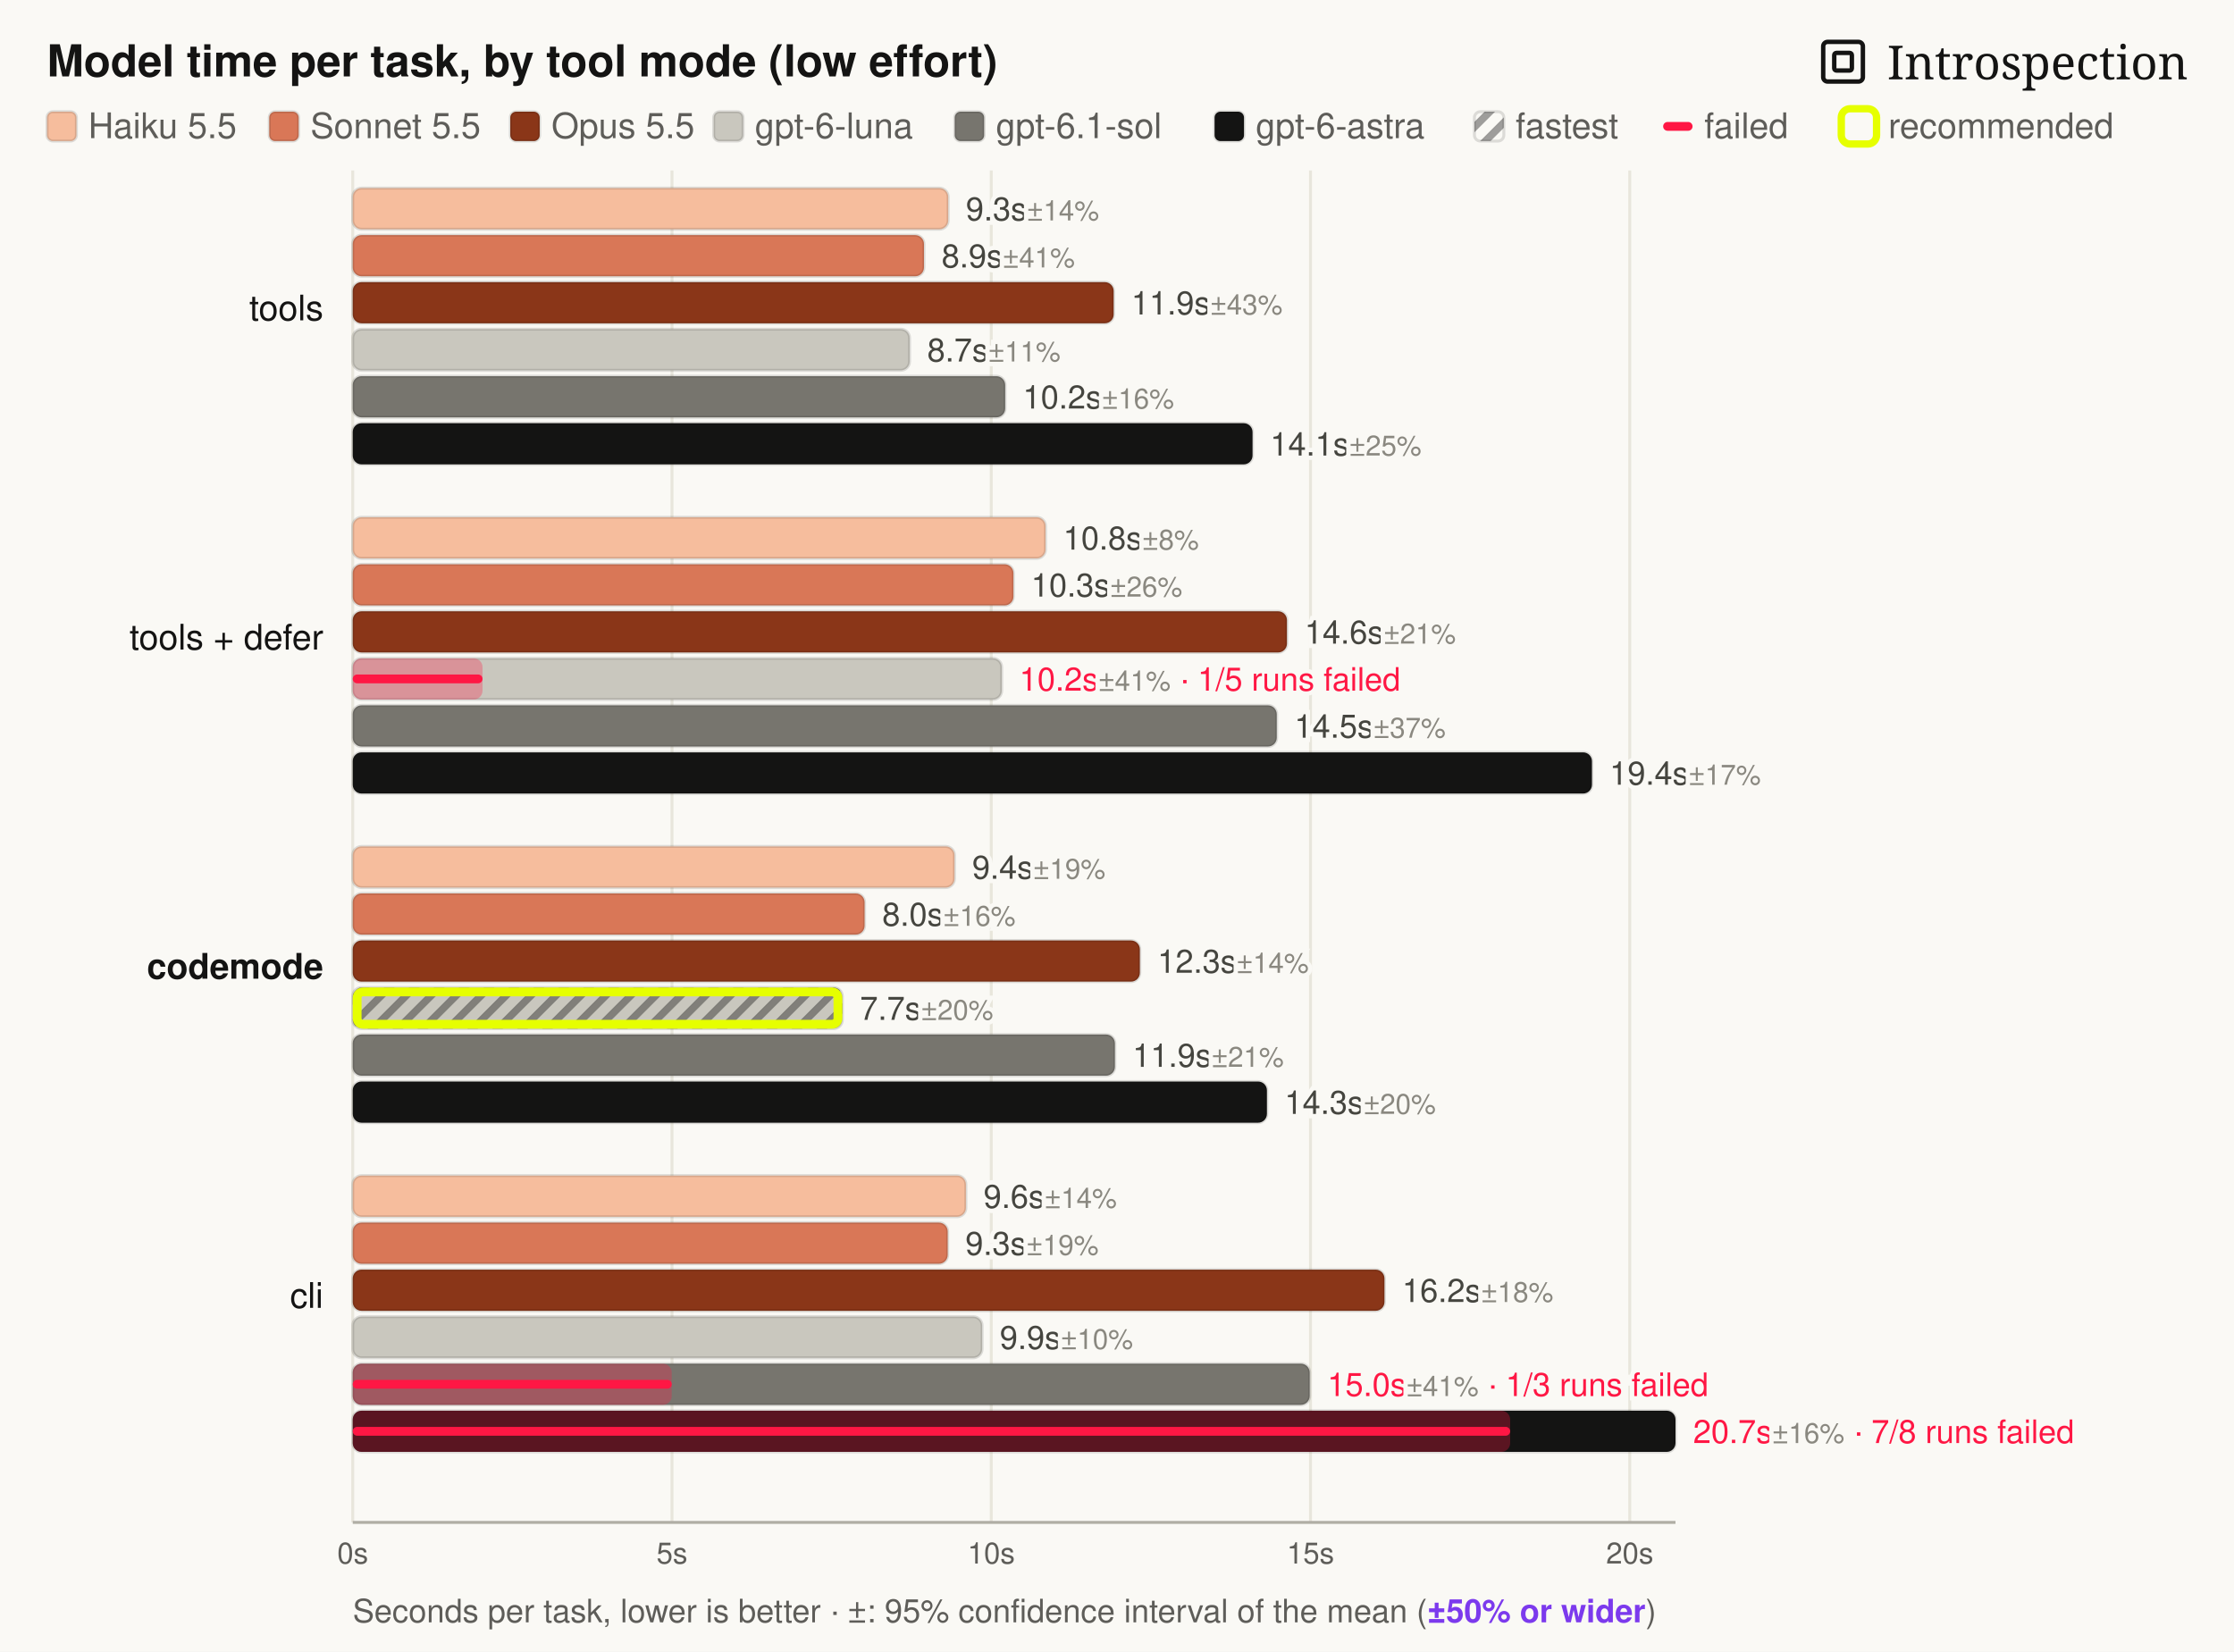
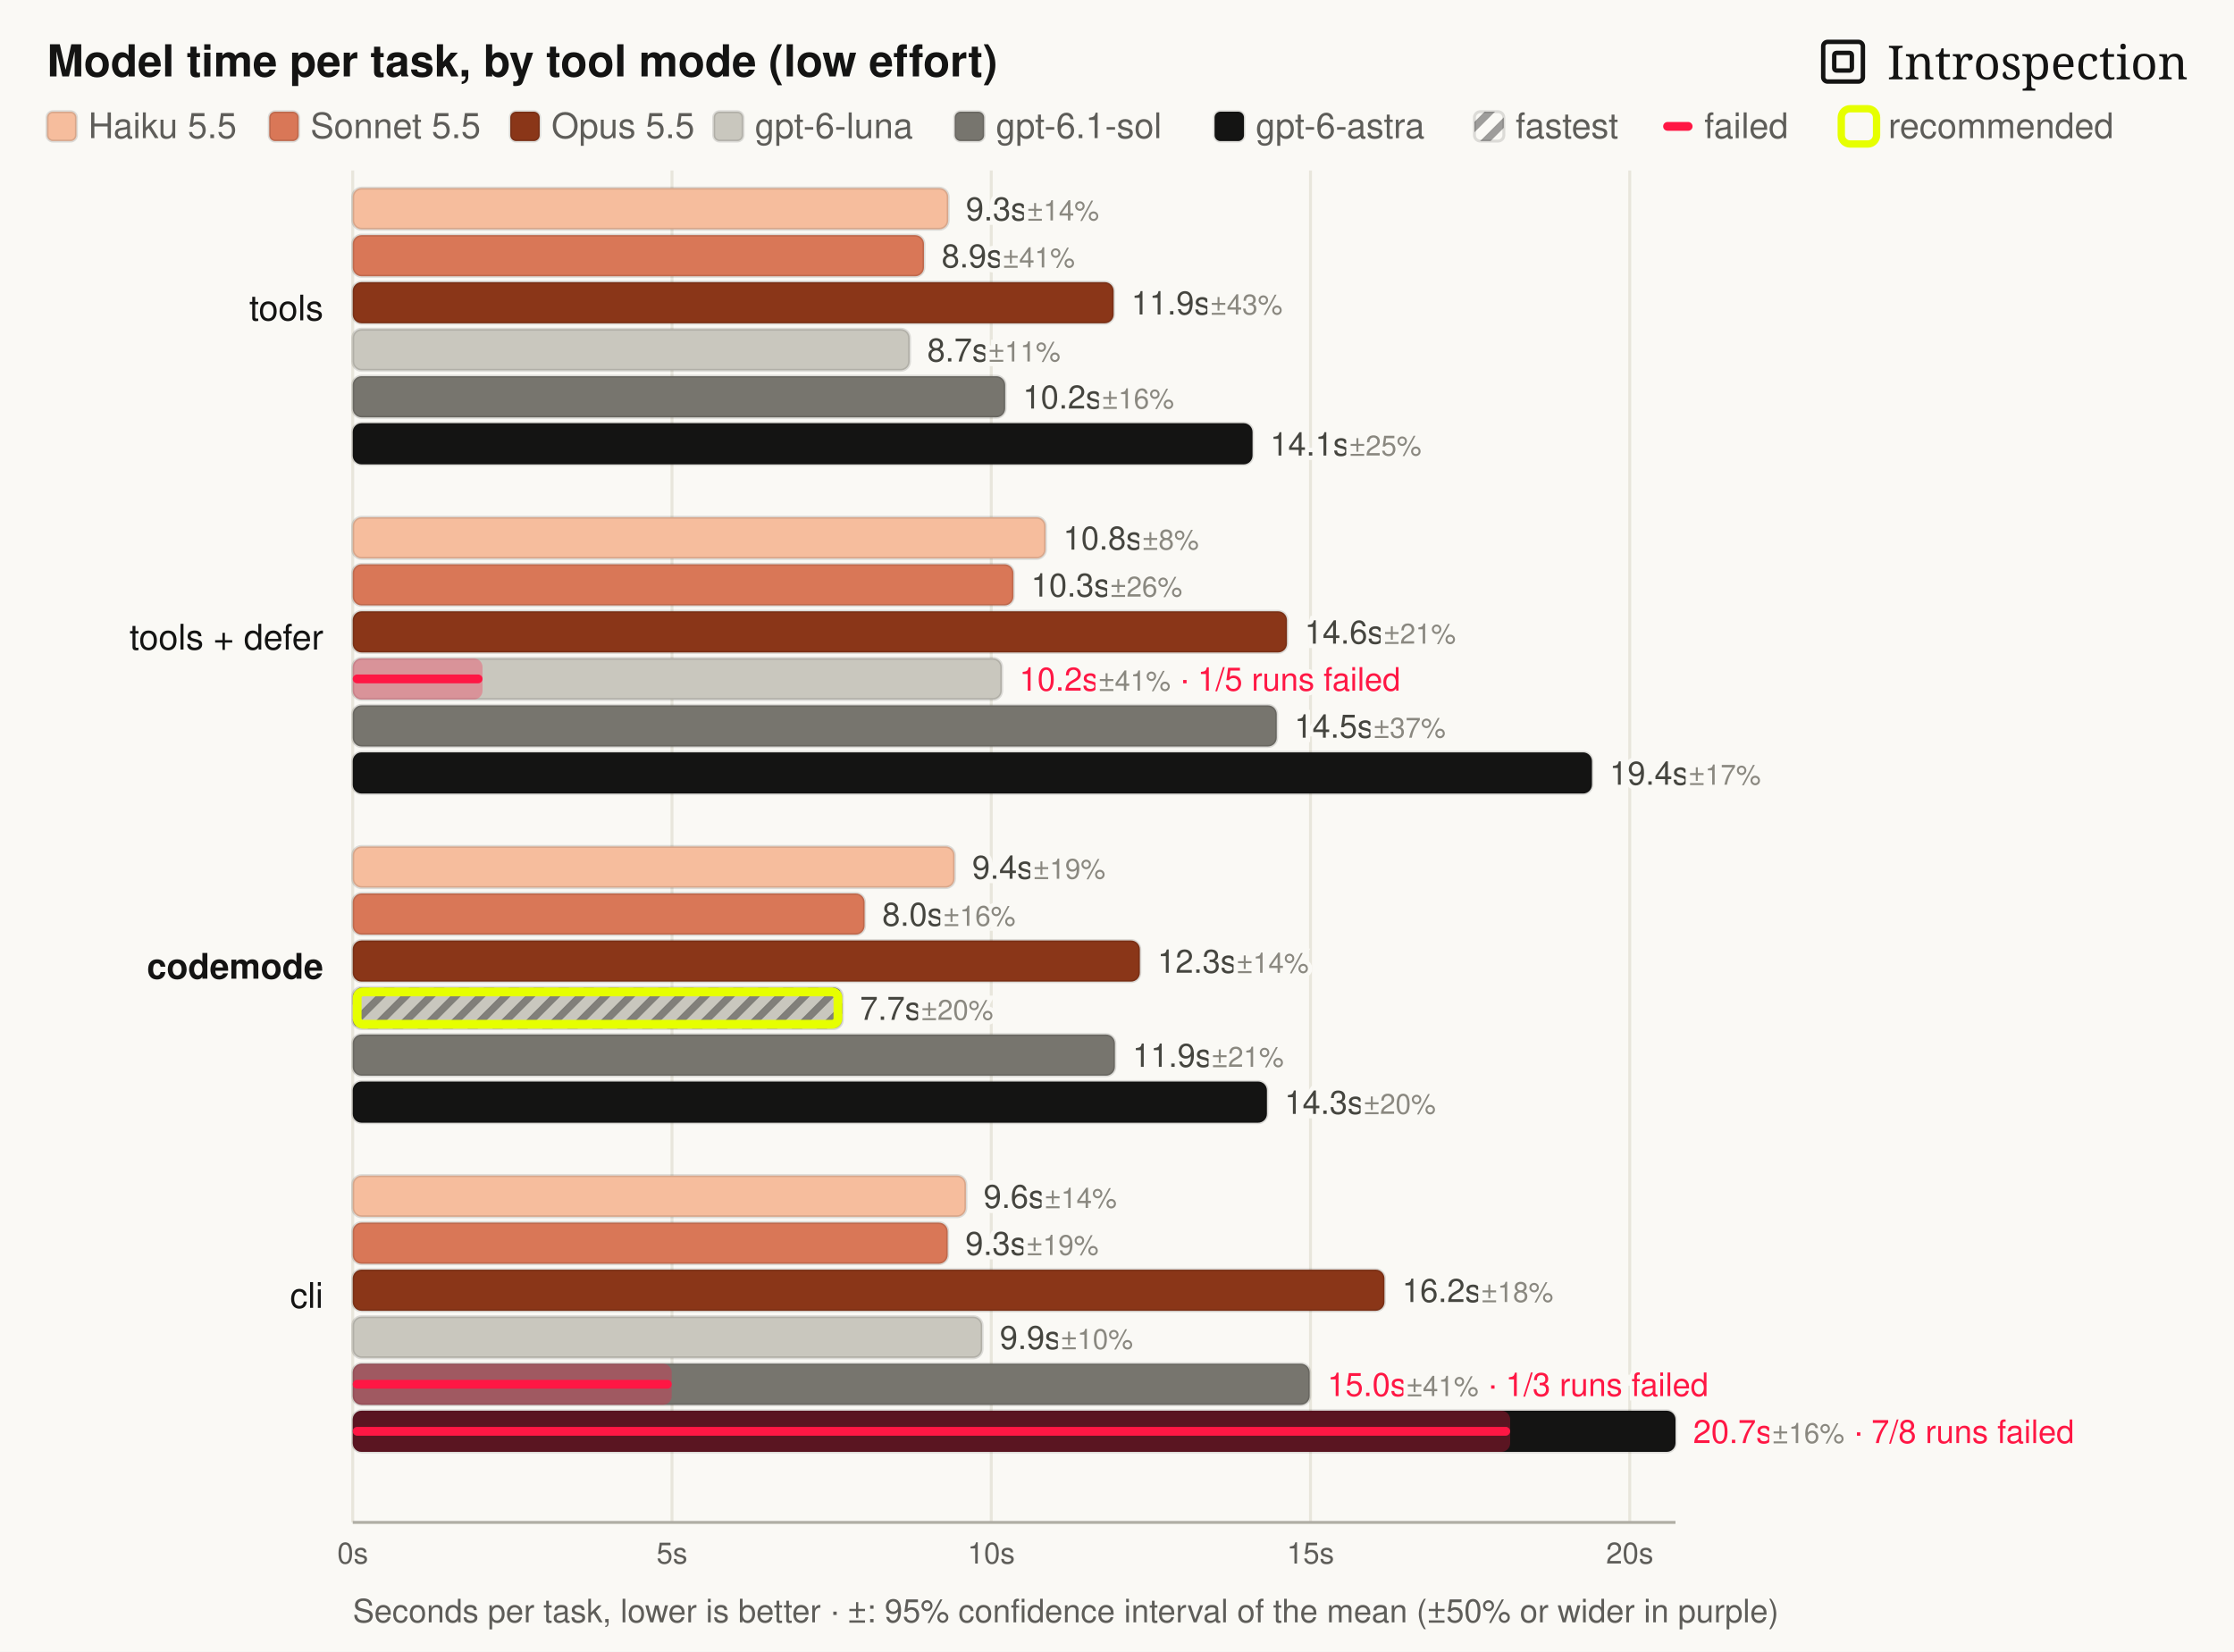
<svg xmlns="http://www.w3.org/2000/svg" width="760" height="562" viewBox="0 0 760 562" font-family="-apple-system, Segoe UI, Helvetica, Arial, sans-serif">
  <defs>
    <pattern id="win-light" patternUnits="userSpaceOnUse" width="6" height="6" patternTransform="rotate(45)">
      <rect width="2.5" height="6" fill="#141413" opacity="0.4" />
    </pattern>
    <pattern id="win-dark" patternUnits="userSpaceOnUse" width="6" height="6" patternTransform="rotate(45)">
      <rect width="2.5" height="6" fill="#ffffff" opacity="0.6" />
    </pattern>
  </defs>
  <rect width="760" height="562" fill="#faf9f5" />
  <text x="16" y="26" font-size="15" font-weight="600" fill="#141413">Model time per task, by tool mode (low effort)</text>
  <g transform="translate(618 12) scale(0.75)" fill="none" stroke="#141413" stroke-width="2" stroke-linecap="round" stroke-linejoin="round">
    <rect x="3" y="3" width="18" height="18" rx="2" />
    <rect x="8" y="8" width="8" height="8" rx="1" />
  </g>
  <text x="642" y="27" font-size="16" font-family="Georgia, serif" fill="#141413">Introspection</text>
  <rect x="16" y="38" width="10" height="10" rx="2" fill="#f6bd9d" stroke="#0000001f" />
  <text x="30" y="47" font-size="12" fill="#5e5d59">Haiku 5.5</text>
  <rect x="91.6" y="38" width="10" height="10" rx="2" fill="#d97757" stroke="#0000001f" />
  <text x="105.6" y="47" font-size="12" fill="#5e5d59">Sonnet 5.5</text>
  <rect x="173.6" y="38" width="10" height="10" rx="2" fill="#8a3618" stroke="#0000001f" />
  <text x="187.6" y="47" font-size="12" fill="#5e5d59">Opus 5.5</text>
  <rect x="242.8" y="38" width="10" height="10" rx="2" fill="#c9c7be" stroke="#0000001f" />
  <text x="256.8" y="47" font-size="12" fill="#5e5d59">gpt-6-luna</text>
  <rect x="324.8" y="38" width="10" height="10" rx="2" fill="#77756e" stroke="#0000001f" />
  <text x="338.8" y="47" font-size="12" fill="#5e5d59">gpt-6.1-sol</text>
  <rect x="413.2" y="38" width="10" height="10" rx="2" fill="#141413" stroke="#0000001f" />
  <text x="427.2" y="47" font-size="12" fill="#5e5d59">gpt-6-astra</text>
  <rect x="501.6" y="38" width="10" height="10" rx="2" fill="url(#win-light)" stroke="#0000001f" />
  <text x="515.6" y="47" font-size="12" fill="#5e5d59">fastest</text>
  <rect x="565.8" y="41.5" width="10" height="3" rx="1.5" fill="#ff1744" />
  <text x="579.8" y="47" font-size="12" fill="#5e5d59">failed</text>
  <rect x="626.4" y="37" width="12" height="12" rx="3" fill="none" stroke="#e6ff00" stroke-width="2.5" />
  <text x="642.4" y="47" font-size="12" fill="#5e5d59">recommended</text>
  <line x1="120" y1="58" x2="120" y2="518" stroke="#e8e6dc" />
  <text x="120" y="532" font-size="10" text-anchor="middle" fill="#5e5d59">0s</text>
  <line x1="228.61" y1="58" x2="228.61" y2="518" stroke="#e8e6dc" />
  <text x="228.61" y="532" font-size="10" text-anchor="middle" fill="#5e5d59">5s</text>
  <line x1="337.219" y1="58" x2="337.219" y2="518" stroke="#e8e6dc" />
  <text x="337.219" y="532" font-size="10" text-anchor="middle" fill="#5e5d59">10s</text>
  <line x1="445.829" y1="58" x2="445.829" y2="518" stroke="#e8e6dc" />
  <text x="445.829" y="532" font-size="10" text-anchor="middle" fill="#5e5d59">15s</text>
  <line x1="554.439" y1="58" x2="554.439" y2="518" stroke="#e8e6dc" />
  <text x="554.439" y="532" font-size="10" text-anchor="middle" fill="#5e5d59">20s</text>
  <line x1="120" y1="518" x2="570" y2="518" stroke="#b0aea5" />
  <text x="110" y="109" font-size="12" text-anchor="end" fill="#141413" font-weight="400">tools</text>
  <rect x="120" y="64" width="202.575" height="14" rx="3" fill="#f6bd9d" stroke="#0000001f" data-href="https://artificialanalysis.ai/models/claude-haiku-5-5" />
  <text x="328.575" y="75" font-size="11" stroke="#faf9f5" stroke-width="3" paint-order="stroke" fill="#45453f">9.3s<tspan font-size="9.5" fill="#8a8880"> ±14%</tspan>
  </text>
  <rect x="120" y="80" width="194.332" height="14" rx="3" fill="#d97757" stroke="#0000001f" data-href="https://artificialanalysis.ai/models/claude-sonnet-5-5" />
  <text x="320.332" y="91" font-size="11" stroke="#faf9f5" stroke-width="3" paint-order="stroke" fill="#45453f">8.9s<tspan font-size="9.5" fill="#8a8880"> ±41%</tspan>
  </text>
  <rect x="120" y="96" width="258.86" height="14" rx="3" fill="#8a3618" stroke="#0000001f" data-href="https://artificialanalysis.ai/models/claude-opus-5-5" />
  <text x="384.86" y="107" font-size="11" stroke="#faf9f5" stroke-width="3" paint-order="stroke" fill="#45453f">11.9s<tspan font-size="9.5" fill="#8a8880"> ±43%</tspan>
  </text>
  <rect x="120" y="112" width="189.437" height="14" rx="3" fill="#c9c7be" stroke="#0000001f" data-href="https://artificialanalysis.ai/models/gpt-6-luna" />
  <text x="315.437" y="123" font-size="11" stroke="#faf9f5" stroke-width="3" paint-order="stroke" fill="#45453f">8.7s<tspan font-size="9.5" fill="#8a8880"> ±11%</tspan>
  </text>
  <rect x="120" y="128" width="221.955" height="14" rx="3" fill="#77756e" stroke="#0000001f" data-href="https://artificialanalysis.ai/models/gpt-6-1-sol" />
  <text x="347.955" y="139" font-size="11" stroke="#faf9f5" stroke-width="3" paint-order="stroke" fill="#45453f">10.2s<tspan font-size="9.5" fill="#8a8880"> ±16%</tspan>
  </text>
  <rect x="120" y="144" width="306.106" height="14" rx="3" fill="#141413" stroke="#0000001f" data-href="https://artificialanalysis.ai/models/gpt-6-astra" />
  <text x="432.106" y="155" font-size="11" stroke="#faf9f5" stroke-width="3" paint-order="stroke" fill="#45453f">14.1s<tspan font-size="9.5" fill="#8a8880"> ±25%</tspan>
  </text>
  <text x="110" y="221" font-size="12" text-anchor="end" fill="#141413" font-weight="400">tools + defer</text>
  <rect x="120" y="176" width="235.679" height="14" rx="3" fill="#f6bd9d" stroke="#0000001f" data-href="https://artificialanalysis.ai/models/claude-haiku-5-5" />
  <text x="361.679" y="187" font-size="11" stroke="#faf9f5" stroke-width="3" paint-order="stroke" fill="#45453f">10.8s<tspan font-size="9.5" fill="#8a8880"> ±8%</tspan>
  </text>
  <rect x="120" y="192" width="224.764" height="14" rx="3" fill="#d97757" stroke="#0000001f" data-href="https://artificialanalysis.ai/models/claude-sonnet-5-5" />
  <text x="350.764" y="203" font-size="11" stroke="#faf9f5" stroke-width="3" paint-order="stroke" fill="#45453f">10.3s<tspan font-size="9.5" fill="#8a8880"> ±26%</tspan>
  </text>
  <rect x="120" y="208" width="317.814" height="14" rx="3" fill="#8a3618" stroke="#0000001f" data-href="https://artificialanalysis.ai/models/claude-opus-5-5" />
  <text x="443.814" y="219" font-size="11" stroke="#faf9f5" stroke-width="3" paint-order="stroke" fill="#45453f">14.6s<tspan font-size="9.5" fill="#8a8880"> ±21%</tspan>
  </text>
  <rect x="120" y="224" width="220.786" height="14" rx="3" fill="#c9c7be" stroke="#0000001f" data-href="https://artificialanalysis.ai/models/gpt-6-luna" />
  <rect x="120" y="224" width="44.157" height="14" rx="3" fill="#ff1744" opacity="0.3" pointer-events="none" />
  <rect x="120" y="229.5" width="44.157" height="3" rx="1.5" fill="#ff1744" pointer-events="none" />
  <text x="346.786" y="235" font-size="11" stroke="#faf9f5" stroke-width="3" paint-order="stroke" fill="#ff1744">10.2s<tspan font-size="9.5" fill="#8a8880"> ±41%</tspan> · 1/5 runs failed</text>
  <rect x="120" y="240" width="314.346" height="14" rx="3" fill="#77756e" stroke="#0000001f" data-href="https://artificialanalysis.ai/models/gpt-6-1-sol" />
  <text x="440.346" y="251" font-size="11" stroke="#faf9f5" stroke-width="3" paint-order="stroke" fill="#45453f">14.5s<tspan font-size="9.5" fill="#8a8880"> ±37%</tspan>
  </text>
  <rect x="120" y="256" width="421.572" height="14" rx="3" fill="#141413" stroke="#0000001f" data-href="https://artificialanalysis.ai/models/gpt-6-astra" />
  <text x="547.572" y="267" font-size="11" stroke="#faf9f5" stroke-width="3" paint-order="stroke" fill="#45453f">19.4s<tspan font-size="9.5" fill="#8a8880"> ±17%</tspan>
  </text>
  <text x="110" y="333" font-size="12" text-anchor="end" fill="#141413" font-weight="600">codemode</text>
  <rect x="120" y="288" width="204.716" height="14" rx="3" fill="#f6bd9d" stroke="#0000001f" data-href="https://artificialanalysis.ai/models/claude-haiku-5-5" />
  <text x="330.716" y="299" font-size="11" stroke="#faf9f5" stroke-width="3" paint-order="stroke" fill="#45453f">9.4s<tspan font-size="9.5" fill="#8a8880"> ±19%</tspan>
  </text>
  <rect x="120" y="304" width="174.13" height="14" rx="3" fill="#d97757" stroke="#0000001f" data-href="https://artificialanalysis.ai/models/claude-sonnet-5-5" />
  <text x="300.13" y="315" font-size="11" stroke="#faf9f5" stroke-width="3" paint-order="stroke" fill="#45453f">8.0s<tspan font-size="9.5" fill="#8a8880"> ±16%</tspan>
  </text>
  <rect x="120" y="320" width="267.774" height="14" rx="3" fill="#8a3618" stroke="#0000001f" data-href="https://artificialanalysis.ai/models/claude-opus-5-5" />
  <text x="393.774" y="331" font-size="11" stroke="#faf9f5" stroke-width="3" paint-order="stroke" fill="#45453f">12.3s<tspan font-size="9.5" fill="#8a8880"> ±14%</tspan>
  </text>
  <rect x="120" y="336" width="166.56" height="14" rx="3" fill="#c9c7be" stroke="#0000001f" data-href="https://artificialanalysis.ai/models/gpt-6-luna" />
  <rect x="120" y="336" width="166.56" height="14" rx="3" fill="url(#win-light)" pointer-events="none" />
  <rect x="121.5" y="337.5" width="163.56" height="11" rx="2" fill="none" stroke="#e6ff00" stroke-width="3" pointer-events="none" />
  <text x="292.56" y="347" font-size="11" stroke="#faf9f5" stroke-width="3" paint-order="stroke" fill="#45453f">7.7s<tspan font-size="9.5" fill="#8a8880"> ±20%</tspan>
  </text>
  <rect x="120" y="352" width="259.28" height="14" rx="3" fill="#77756e" stroke="#0000001f" data-href="https://artificialanalysis.ai/models/gpt-6-1-sol" />
  <text x="385.28" y="363" font-size="11" stroke="#faf9f5" stroke-width="3" paint-order="stroke" fill="#45453f">11.9s<tspan font-size="9.5" fill="#8a8880"> ±21%</tspan>
  </text>
  <rect x="120" y="368" width="311" height="14" rx="3" fill="#141413" stroke="#0000001f" data-href="https://artificialanalysis.ai/models/gpt-6-astra" />
  <text x="437" y="379" font-size="11" stroke="#faf9f5" stroke-width="3" paint-order="stroke" fill="#45453f">14.3s<tspan font-size="9.5" fill="#8a8880"> ±20%</tspan>
  </text>
  <text x="110" y="445" font-size="12" text-anchor="end" fill="#141413" font-weight="400">cli</text>
  <rect x="120" y="400" width="208.592" height="14" rx="3" fill="#f6bd9d" stroke="#0000001f" data-href="https://artificialanalysis.ai/models/claude-haiku-5-5" />
  <text x="334.592" y="411" font-size="11" stroke="#faf9f5" stroke-width="3" paint-order="stroke" fill="#45453f">9.6s<tspan font-size="9.5" fill="#8a8880"> ±14%</tspan>
  </text>
  <rect x="120" y="416" width="202.405" height="14" rx="3" fill="#d97757" stroke="#0000001f" data-href="https://artificialanalysis.ai/models/claude-sonnet-5-5" />
  <text x="328.405" y="427" font-size="11" stroke="#faf9f5" stroke-width="3" paint-order="stroke" fill="#45453f">9.3s<tspan font-size="9.5" fill="#8a8880"> ±19%</tspan>
  </text>
  <rect x="120" y="432" width="350.99" height="14" rx="3" fill="#8a3618" stroke="#0000001f" data-href="https://artificialanalysis.ai/models/claude-opus-5-5" />
  <text x="476.99" y="443" font-size="11" stroke="#faf9f5" stroke-width="3" paint-order="stroke" fill="#45453f">16.2s<tspan font-size="9.5" fill="#8a8880"> ±18%</tspan>
  </text>
  <rect x="120" y="448" width="214.113" height="14" rx="3" fill="#c9c7be" stroke="#0000001f" data-href="https://artificialanalysis.ai/models/gpt-6-luna" />
  <text x="340.113" y="459" font-size="11" stroke="#faf9f5" stroke-width="3" paint-order="stroke" fill="#45453f">9.9s<tspan font-size="9.5" fill="#8a8880"> ±10%</tspan>
  </text>
  <rect x="120" y="464" width="325.554" height="14" rx="3" fill="#77756e" stroke="#0000001f" data-href="https://artificialanalysis.ai/models/gpt-6-1-sol" />
  <rect x="120" y="464" width="108.518" height="14" rx="3" fill="#ff1744" opacity="0.3" pointer-events="none" />
  <rect x="120" y="469.5" width="108.518" height="3" rx="1.5" fill="#ff1744" pointer-events="none" />
  <text x="451.554" y="475" font-size="11" stroke="#faf9f5" stroke-width="3" paint-order="stroke" fill="#ff1744">15.0s<tspan font-size="9.5" fill="#8a8880"> ±41%</tspan> · 1/3 runs failed</text>
  <rect x="120" y="480" width="450" height="14" rx="3" fill="#141413" stroke="#0000001f" data-href="https://artificialanalysis.ai/models/gpt-6-astra" />
  <rect x="120" y="480" width="393.75" height="14" rx="3" fill="#ff1744" opacity="0.3" pointer-events="none" />
  <rect x="120" y="485.5" width="393.75" height="3" rx="1.5" fill="#ff1744" pointer-events="none" />
  <text x="576" y="491" font-size="11" stroke="#faf9f5" stroke-width="3" paint-order="stroke" fill="#ff1744">20.7s<tspan font-size="9.5" fill="#8a8880"> ±16%</tspan> · 7/8 runs failed</text>
-   <text x="120" y="552" font-size="11" fill="#5e5d59">Seconds per task, lower is better · ±: 95% confidence interval of the mean (<tspan fill="#7c3aed" font-weight="600">±50% or wider</tspan>)</text>
+   <text x="120" y="552" font-size="11" fill="#5e5d59">Seconds per task, lower is better · ±: 95% confidence interval of the mean (±50% or wider in purple)</text>
</svg>
